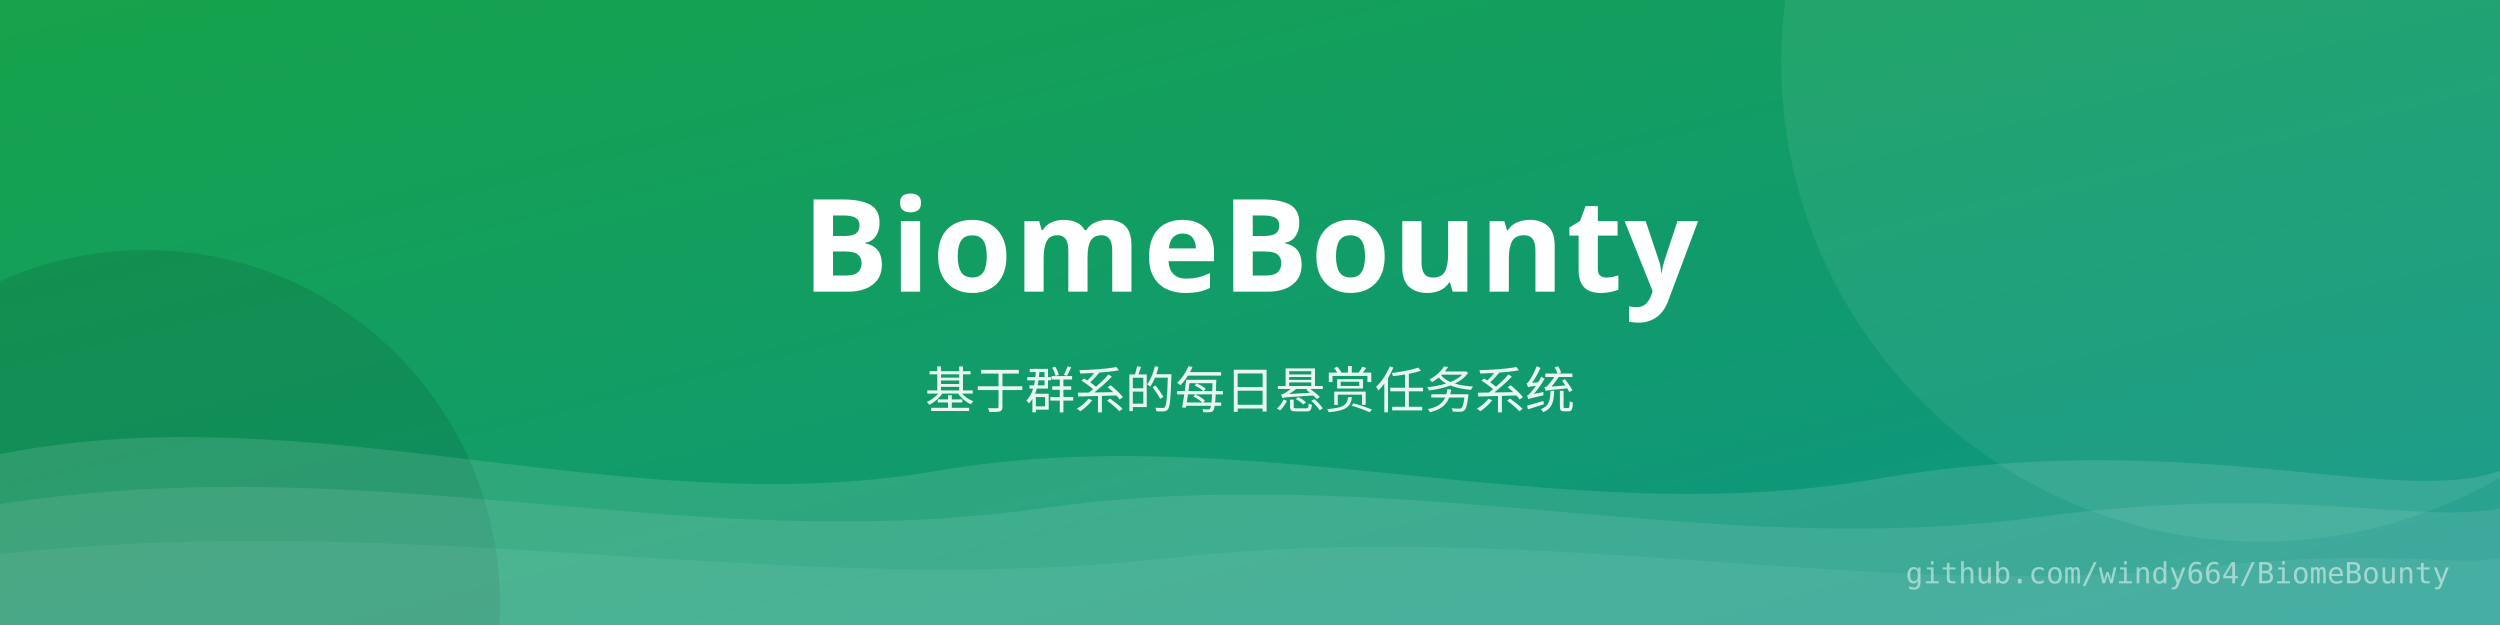
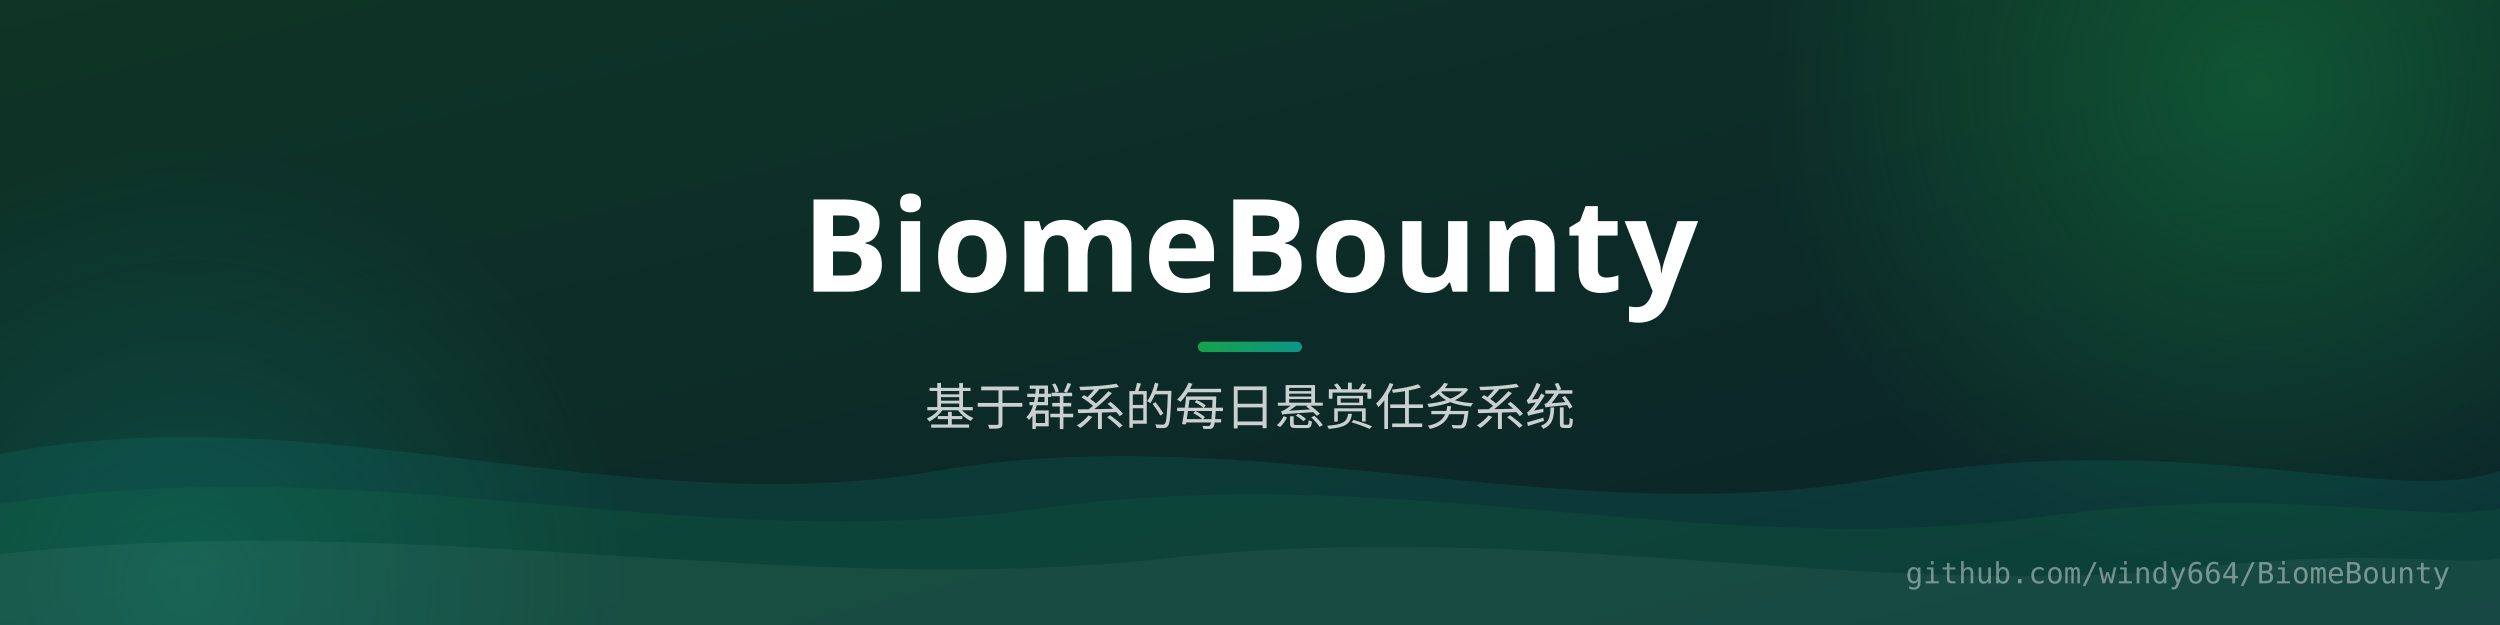
<svg xmlns="http://www.w3.org/2000/svg" width="1200" height="300" viewBox="0 0 1200 300" role="img" aria-label="BiomeBounty">
  <defs>
    <linearGradient id="bg" x1="0" y1="0" x2="1" y2="1">
+       <stop offset="0" stop-color="#0e3526" />
+       <stop offset="1" stop-color="#0b2229" />
+     </linearGradient>
+     <radialGradient id="glow1" cx="0.5" cy="0.5" r="0.5">
+       <stop offset="0" stop-color="#16a34a" stop-opacity="0.35" />
+       <stop offset="1" stop-color="#16a34a" stop-opacity="0" />
+     </radialGradient>
+     <radialGradient id="glow2" cx="0.5" cy="0.5" r="0.5">
+       <stop offset="0" stop-color="#0d9488" stop-opacity="0.28" />
+       <stop offset="1" stop-color="#0d9488" stop-opacity="0" />
+     </radialGradient>
+     <linearGradient id="accent" x1="0" y1="0" x2="1" y2="0">
      <stop offset="0" stop-color="#16a34a" />
      <stop offset="1" stop-color="#0d9488" />
    </linearGradient>
  </defs>
  <rect width="1200" height="300" fill="url(#bg)" />
-   <circle cx="1085" cy="30" r="230" fill="#ffffff" opacity="0.07" />
-   <circle cx="70" cy="290" r="170" fill="#000000" opacity="0.10" />
-   <path d="M0,218 C150,188 300,252 450,226 C600,200 750,256 900,230 C1050,204 1150,244 1200,226 L1200,300 L0,300 Z" fill="#ffffff" opacity="0.12" />
-   <path d="M0,242 C180,214 330,268 500,244 C670,220 820,270 980,248 C1100,232 1160,252 1200,244 L1200,300 L0,300 Z" fill="#ffffff" opacity="0.09" />
-   <path d="M0,266 C200,244 380,288 560,268 C740,248 900,290 1060,272 C1140,263 1180,272 1200,268 L1200,300 L0,300 Z" fill="#ffffff" opacity="0.06" />
+   <circle cx="1085" cy="40" r="240" fill="url(#glow1)" />
+   <circle cx="90" cy="280" r="210" fill="url(#glow2)" />
+   <path d="M0,218 C150,188 300,252 450,226 C600,200 750,256 900,230 C1050,204 1150,244 1200,226 L1200,300 L0,300 Z" fill="#0d9488" opacity="0.16" />
+   <path d="M0,242 C180,214 330,268 500,244 C670,220 820,270 980,248 C1100,232 1160,252 1200,244 L1200,300 L0,300 Z" fill="#16a34a" opacity="0.1" />
+   <path d="M0,266 C200,244 380,288 560,268 C740,248 900,290 1060,272 C1140,263 1180,272 1200,268 L1200,300 L0,300 Z" fill="#ffffff" opacity="0.05" />
  <text x="600" y="140" text-anchor="middle" font-family="'Segoe UI','PingFang SC','Noto Sans SC','Microsoft YaHei',sans-serif" font-size="62" font-weight="700" fill="#ffffff" letter-spacing="1">BiomeBounty</text>
-   <text x="600" y="196" text-anchor="middle" font-family="'Segoe UI','PingFang SC','Noto Sans SC','Microsoft YaHei',sans-serif" font-size="24" fill="#ffffff" opacity="0.9">基于群系的每日悬赏任务系统</text>
-   <text x="1176" y="280" text-anchor="end" font-family="ui-monospace,'Cascadia Code',Consolas,monospace" font-size="14" fill="#ffffff" opacity="0.5">github.com/windy664/BiomeBounty</text>
+   <rect x="575" y="164" width="50" height="5" rx="2.5" fill="url(#accent)" />
+   <text x="600" y="204" text-anchor="middle" font-family="'Segoe UI','PingFang SC','Noto Sans SC','Microsoft YaHei',sans-serif" font-size="24" fill="#ffffff" opacity="0.78">基于群系的每日悬赏任务系统</text>
+   <text x="1176" y="280" text-anchor="end" font-family="ui-monospace,'Cascadia Code',Consolas,monospace" font-size="14" fill="#ffffff" opacity="0.42">github.com/windy664/BiomeBounty</text>
</svg>
